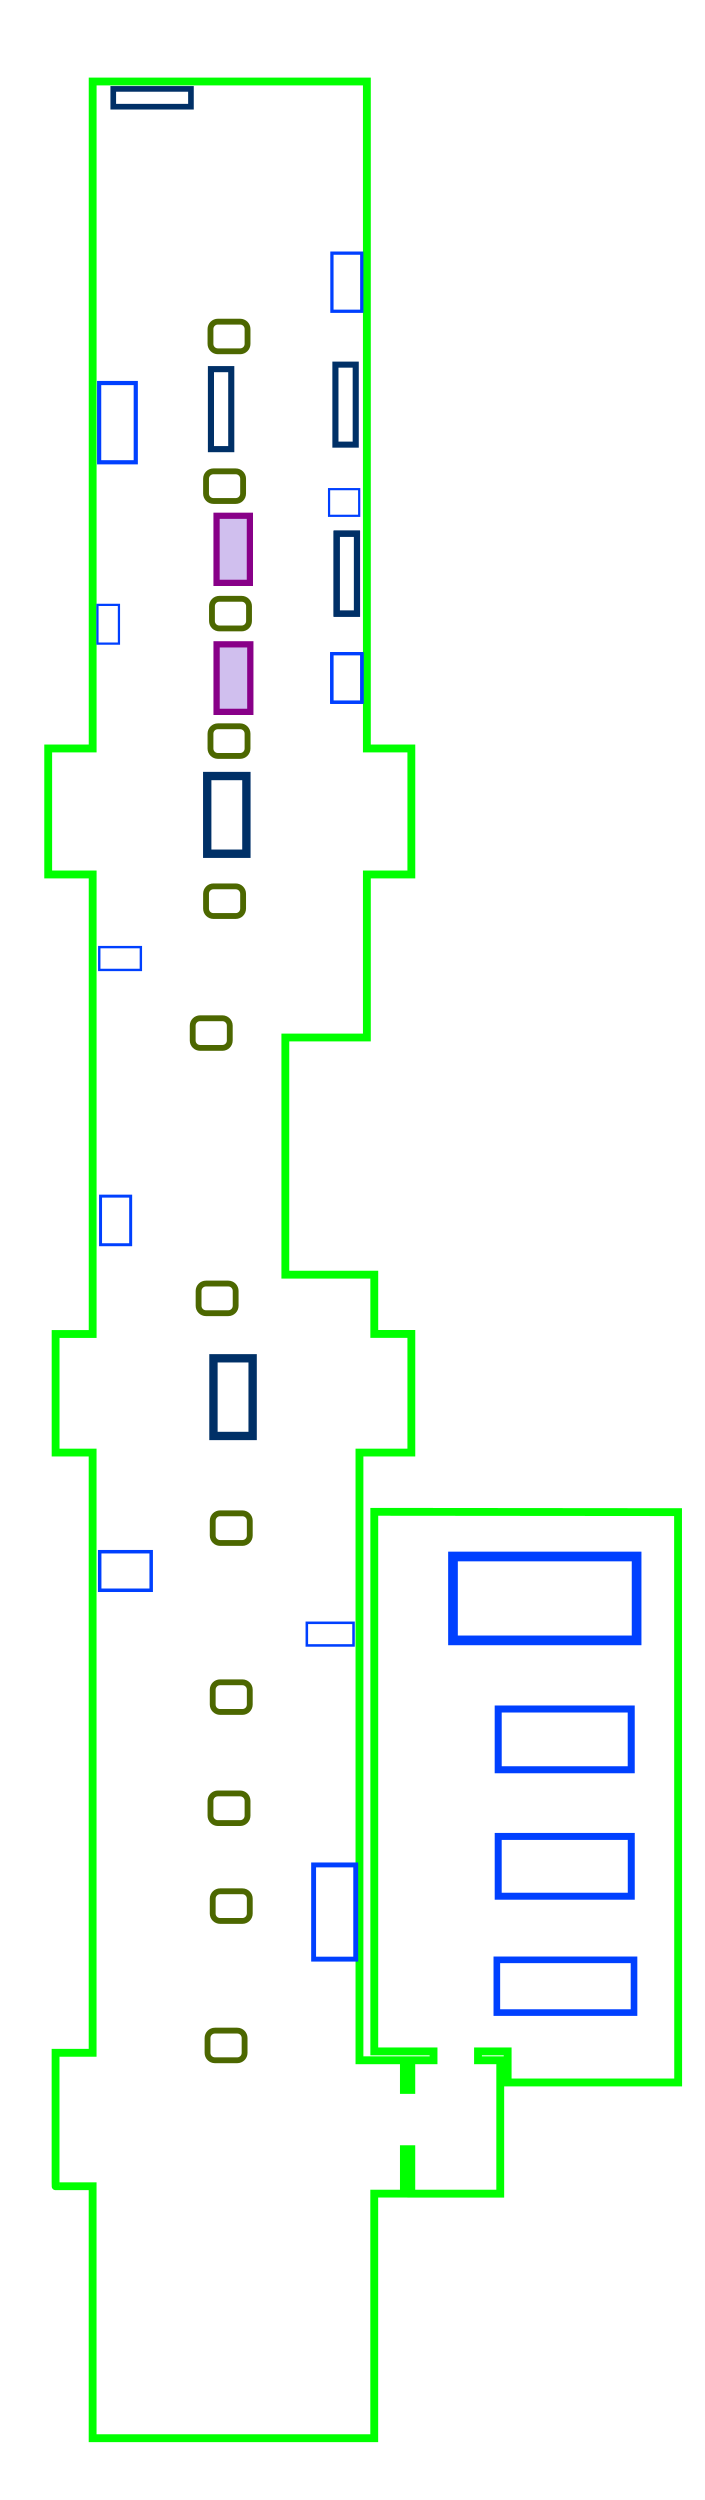
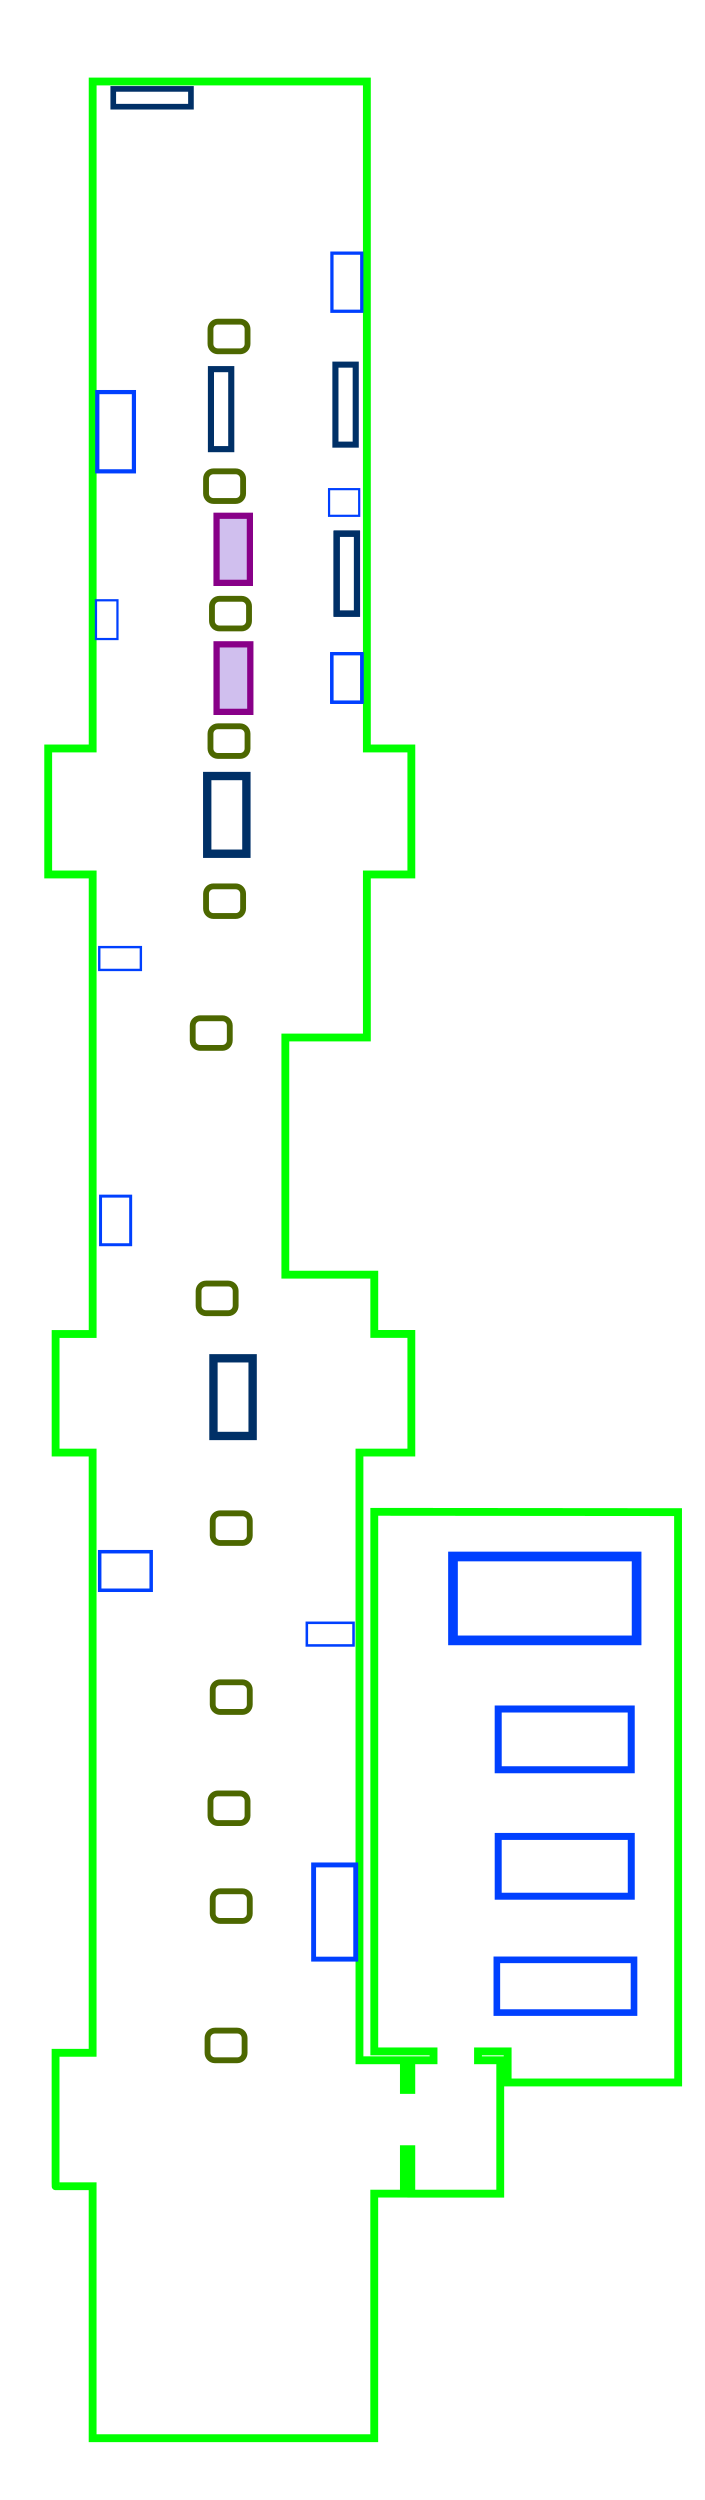
<svg xmlns="http://www.w3.org/2000/svg" viewBox="-5.864 -30.912 17.971 63.749" version="1.1" id="svg380" xml:space="preserve" width="17.971" height="63.749">
  <defs id="defs384" />
  <path d="m -3.502,31.261 v -6.425 h -0.945 c -1e-6,0.017 0,-2.268 0,-3.402 h 0.945 V 6.128 H -4.446 V 3.104 h 0.945 l -10e-8,-11.717 -1.134,4e-7 v -3.213 h 1.134 l -4e-7,-17.008 h 6.992 v 17.008 h 1.134 v 3.213 H 3.491 v 4.157 H 1.412 v 6.047 h 2.268 v 1.512 l 0.945,4e-7 V 6.128 H 3.302 V 21.624 H 4.435 v 0.756 h 0.189 v -0.756 H 5.191 V 21.398 H 3.68 V 7.639 l 7.746,0.008 0.003,14.543 H 7.081 v -0.792 l -0.756,-5e-6 v 0.226 l 0.567,5e-6 1e-7,3.402 -2.268,3e-6 V 23.891 H 4.435 v 1.134 l -0.756,1e-6 v 6.236 z" fill="none" stroke="#000000" stroke-width="0.1" id="hall" style="fill:none;fill-opacity:1;stroke:#00ff00;stroke-width:0.2;stroke-dasharray:none;stroke-opacity:1" />
  <g id="layer1">
    <path id="rect3529" style="fill:none;stroke:#0040ff;stroke-width:0.169" d="m 6.805,19.063 h 3.498 v 1.345 H 6.805 Z" />
    <path id="rect3529-6" style="fill:none;stroke:#0040ff;stroke-width:0.178" d="m 6.84,15.916 h 3.393 v 1.525 H 6.84 Z" />
    <path id="rect3529-6-5" style="fill:none;stroke:#0040ff;stroke-width:0.179" d="m 6.84,12.667 h 3.392 v 1.549 H 6.84 Z" />
    <path id="rect3529-6-5-0" style="fill:none;stroke:#0040ff;stroke-width:0.065" d="m 1.96,10.469 h 1.191 v 0.577 H 1.96 Z" />
    <path id="rect3529-6-5-0-9" style="fill:none;stroke:#0040ff;stroke-width:0.089" d="m -3.322,8.656 h 1.313 V 9.639 h -1.313 z" />
    <path id="rect3529-6-5-0-9-9" style="fill:none;stroke:#0040ff;stroke-width:0.061" d="m -3.333,-6.761 h 1.061 v 0.582 h -1.061 z" />
    <path id="rect3529-6-3" style="fill:none;stroke:#0040ff;stroke-width:0.247" d="M 5.687,8.778 H 10.369 V 10.917 H 5.687 Z" />
    <path id="rect3529-6-7" style="fill:none;stroke:#0040ff;stroke-width:0.125" d="m 2.133,16.643 h 1.074 v 2.402 H 2.133 Z" />
    <path id="rect3529-6-7-2" style="fill:none;stroke:#0040ff;stroke-width:0.076" d="m -3.3,-0.411 h 0.768 v 1.239 h -0.768 z" />
    <path id="rect3529-6-7-2-0" style="fill:none;stroke:#0040ff;stroke-width:0.076" d="m 2.596,-14.244 h 0.768 v 1.239 H 2.596 Z" />
    <path id="rect3529-6-7-2-0-3" style="fill:none;stroke:#0040ff;stroke-width:0.076" d="m 2.596,-14.244 h 0.768 v 1.239 H 2.596 Z" />
    <path id="rect3529-6-7-2-0-3-2" style="fill:none;stroke:#0040ff;stroke-width:0.076" d="m 2.596,-14.244 h 0.768 v 1.239 H 2.596 Z" />
-     <path id="rect3529-6-7-2-7" style="fill:none;stroke:#0040ff;stroke-width:0.107" d="m -3.336,-21.145 h 0.934 v 2.021 h -0.934 z" />
-     <path id="rect3529-6-7-2-7-6" style="fill:none;stroke:#0040ff;stroke-width:0.057" d="m -3.379,-15.488 h 0.548 v 0.988 h -0.548 z" />
+     <path id="rect3529-6-7-2-7" style="fill:none;stroke:#0040ff;stroke-width:0.107" d="m -3.383,-20.914 h 0.934 v 2.021 h -0.934 z" />
+     <path id="rect3529-6-7-2-7-6" style="fill:none;stroke:#0040ff;stroke-width:0.057" d="m -3.417,-15.605 h 0.548 v 0.988 h -0.548 z" />
    <path id="rect3847" style="fill:none;stroke:#4c6700;stroke-width:0.149" d="M -0.383,20.868 H 0.184 c 0.105,0 0.189,0.084 0.189,0.189 v 0.378 c 0,0.105 -0.084,0.189 -0.189,0.189 h -0.567 c -0.105,0 -0.189,-0.084 -0.189,-0.189 v -0.378 c 0,-0.105 0.084,-0.189 0.189,-0.189 z" />
    <path id="rect3847-5" style="fill:none;stroke:#4c6700;stroke-width:0.149" d="m -0.251,17.315 h 0.567 c 0.105,0 0.189,0.084 0.189,0.189 v 0.378 c 0,0.105 -0.084,0.189 -0.189,0.189 h -0.567 c -0.105,0 -0.189,-0.084 -0.189,-0.189 v -0.378 c 0,-0.105 0.084,-0.189 0.189,-0.189 z" />
    <path id="rect3847-6" style="fill:none;stroke:#4c6700;stroke-width:0.149" d="m -0.308,14.82 h 0.567 c 0.105,0 0.189,0.084 0.189,0.189 v 0.378 c 0,0.105 -0.084,0.189 -0.189,0.189 h -0.567 c -0.105,0 -0.189,-0.084 -0.189,-0.189 v -0.378 c 0,-0.105 0.084,-0.189 0.189,-0.189 z" />
    <path id="rect3847-2" style="fill:none;stroke:#4c6700;stroke-width:0.149" d="m -0.251,11.986 h 0.567 c 0.105,0 0.189,0.084 0.189,0.189 v 0.378 c 0,0.105 -0.084,0.189 -0.189,0.189 h -0.567 c -0.105,0 -0.189,-0.084 -0.189,-0.189 v -0.378 c 0,-0.105 0.084,-0.189 0.189,-0.189 z" />
    <path id="rect3847-9" style="fill:none;stroke:#4c6700;stroke-width:0.149" d="m -0.251,7.677 h 0.567 c 0.105,0 0.189,0.084 0.189,0.189 v 0.378 c 0,0.105 -0.084,0.189 -0.189,0.189 h -0.567 c -0.105,0 -0.189,-0.084 -0.189,-0.189 V 7.866 c 0,-0.105 0.084,-0.189 0.189,-0.189 z" />
    <path id="rect3847-1" style="fill:none;stroke:#4c6700;stroke-width:0.149" d="m -0.611,1.818 h 0.567 c 0.105,0 0.189,0.084 0.189,0.189 v 0.378 c 0,0.105 -0.084,0.189 -0.189,0.189 h -0.567 c -0.105,0 -0.189,-0.084 -0.189,-0.189 V 2.007 c 0,-0.105 0.084,-0.189 0.189,-0.189 z" />
    <path id="rect3847-1-3" style="fill:none;stroke:#4c6700;stroke-width:0.149" d="m -0.761,-4.947 h 0.567 c 0.105,0 0.189,0.084 0.189,0.189 v 0.378 c 0,0.105 -0.084,0.189 -0.189,0.189 h -0.567 c -0.105,0 -0.189,-0.084 -0.189,-0.189 v -0.378 c 0,-0.105 0.084,-0.189 0.189,-0.189 z" />
    <path id="rect3847-1-6" style="fill:none;stroke:#4c6700;stroke-width:0.149" d="m -0.421,-8.31 h 0.567 c 0.105,0 0.189,0.084 0.189,0.189 v 0.378 c 0,0.105 -0.084,0.189 -0.189,0.189 h -0.567 c -0.105,0 -0.189,-0.084 -0.189,-0.189 v -0.378 c 0,-0.105 0.084,-0.189 0.189,-0.189 z" />
    <path id="rect3847-1-6-0" style="fill:none;stroke:#4c6700;stroke-width:0.149" d="m -0.308,-12.392 h 0.567 c 0.105,0 0.189,0.084 0.189,0.189 v 0.378 c 0,0.105 -0.084,0.189 -0.189,0.189 h -0.567 c -0.105,0 -0.189,-0.084 -0.189,-0.189 v -0.378 c 0,-0.105 0.084,-0.189 0.189,-0.189 z" />
    <path id="rect3847-1-6-0-6" style="fill:none;stroke:#4c6700;stroke-width:0.149" d="m -0.27,-15.643 h 0.567 c 0.105,0 0.189,0.084 0.189,0.189 v 0.378 c 0,0.105 -0.084,0.189 -0.189,0.189 h -0.567 c -0.105,0 -0.189,-0.084 -0.189,-0.189 V -15.454 c 0,-0.105 0.084,-0.189 0.189,-0.189 z" />
    <path id="rect3847-1-6-0-6-6" style="fill:none;stroke:#4c6700;stroke-width:0.149" d="m -0.421,-18.893 h 0.567 c 0.105,0 0.189,0.084 0.189,0.189 v 0.378 c 0,0.105 -0.084,0.189 -0.189,0.189 h -0.567 c -0.105,0 -0.189,-0.084 -0.189,-0.189 v -0.378 c 0,-0.105 0.084,-0.189 0.189,-0.189 z" />
    <path id="rect3847-1-6-0-6-1" style="fill:none;stroke:#4c6700;stroke-width:0.149" d="m -0.308,-22.71 h 0.567 c 0.105,0 0.189,0.084 0.189,0.189 v 0.378 c 0,0.105 -0.084,0.189 -0.189,0.189 h -0.567 c -0.105,0 -0.189,-0.084 -0.189,-0.189 v -0.378 c 0,-0.105 0.084,-0.189 0.189,-0.189 z" />
    <path id="rect8193" style="fill:none;stroke:#003067;stroke-width:0.213" d="m -0.421,3.724 h 0.999 c 0,0 0,0.098 0,0.22 v 1.541 c 0,0.122 0,0.22 0,0.22 h -0.999 c 0,0 -2e-8,-0.098 -2e-8,-0.22 V 3.944 c 0,-0.122 2e-8,-0.22 2e-8,-0.22 z" />
    <path id="rect8193-2" style="fill:none;stroke:#003067;stroke-width:0.213" d="m -0.58,-11.123 h 0.999 c 0,0 0,0.098 0,0.22 v 1.541 c 0,0.122 0,0.22 0,0.22 h -0.999 c 0,0 -2e-8,-0.098 -2e-8,-0.22 v -1.541 c 0,-0.122 2e-8,-0.22 2e-8,-0.22 z" />
    <path id="rect8193-2-8" style="fill:none;stroke:#003067;stroke-width:0.156" d="m -0.485,-21.499 h 0.518 c 0,0 0,0.101 0,0.227 v 1.586 c 0,0.126 0,0.227 0,0.227 h -0.518 c 0,0 -1e-8,-0.101 -1e-8,-0.227 v -1.586 c 0,-0.126 1e-8,-0.227 1e-8,-0.227 z" />
    <path id="rect8193-2-8-23" style="fill:none;stroke:#003067;stroke-width:0.156" d="m 2.721,-17.304 h 0.518 c 0,0 0,0.101 0,0.227 v 1.586 c 0,0.126 0,0.227 0,0.227 H 2.721 c 0,0 0,-0.101 0,-0.227 v -1.586 c 0,-0.126 0,-0.227 0,-0.227 z" />
    <path id="rect8193-2-8-23-5" style="fill:none;stroke:#003067;stroke-width:0.156" d="m 2.721,-17.304 h 0.518 c 0,0 0,0.101 0,0.227 v 1.586 c 0,0.126 0,0.227 0,0.227 H 2.721 c 0,0 0,-0.101 0,-0.227 v -1.586 c 0,-0.126 0,-0.227 0,-0.227 z" />
    <path id="rect8193-2-8-23-56" style="fill:none;stroke:#003067;stroke-width:0.156" d="m 2.689,-21.614 h 0.518 c 0,0 0,0.101 0,0.227 v 1.586 c 0,0.126 0,0.227 0,0.227 H 2.689 c 0,0 0,-0.101 0,-0.227 v -1.586 c 0,-0.126 0,-0.227 0,-0.227 z" />
    <path id="rect8193-2-8-2" style="fill:none;stroke:#003067;stroke-width:0.144" d="m -2.976,-28.191 v -0.454 c 0,0 0.098,0 0.22,0 h 1.541 c 0.122,0 0.22,0 0.22,0 v 0.454 c 0,0 -0.098,0 -0.22,0 h -1.541 c -0.122,0 -0.22,0 -0.22,0 z" />
    <path id="rect3529-6-7-2-0-6" style="fill:none;stroke:#0040ff;stroke-width:0.056" d="m 2.527,-18.439 h 0.768 v 0.68 H 2.527 Z" />
    <path id="rect3529-6-7-2-0-3-9" style="fill:none;stroke:#0040ff;stroke-width:0.083" d="m 2.6,-24.457 h 0.761 v 1.482 H 2.6 Z" />
    <path id="rect552" style="fill:#d0bfee;stroke:#880088;stroke-width:0.16" d="m -0.341,-14.482 h 0.86 c 1e-8,0 1e-8,0.128 1e-8,0.287 v 1.149 c 0,0.159 0,0.287 -1e-8,0.287 h -0.86 c 0,0 0,-0.128 0,-0.287 v -1.149 c 0,-0.159 0,-0.287 0,-0.287 z" />
    <path id="rect552-3" style="fill:#d0bfee;stroke:#880088;stroke-width:0.159" d="m -0.342,-17.76 h 0.85 c 0,0 0,0.127 0,0.285 v 1.141 c 0,0.158 0,0.285 0,0.285 h -0.85 c 0,0 0,-0.127 0,-0.285 v -1.141 c 0,-0.158 0,-0.285 0,-0.285 z" />
  </g>
</svg>
